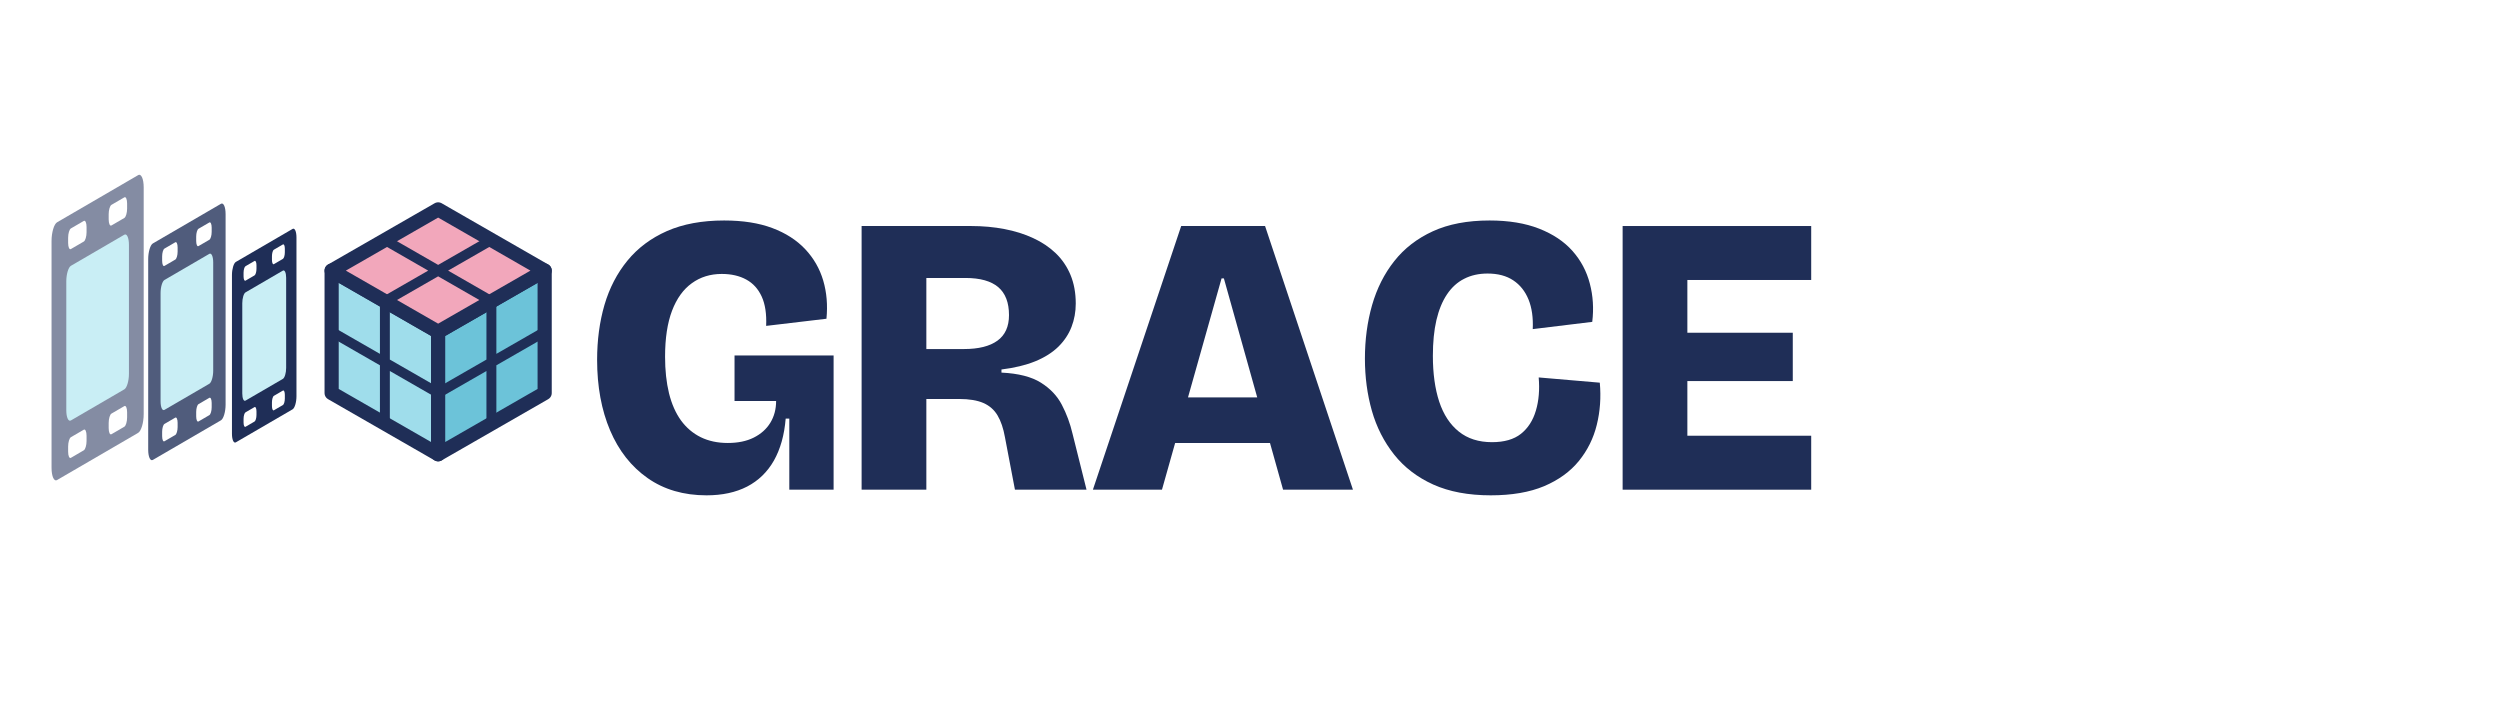
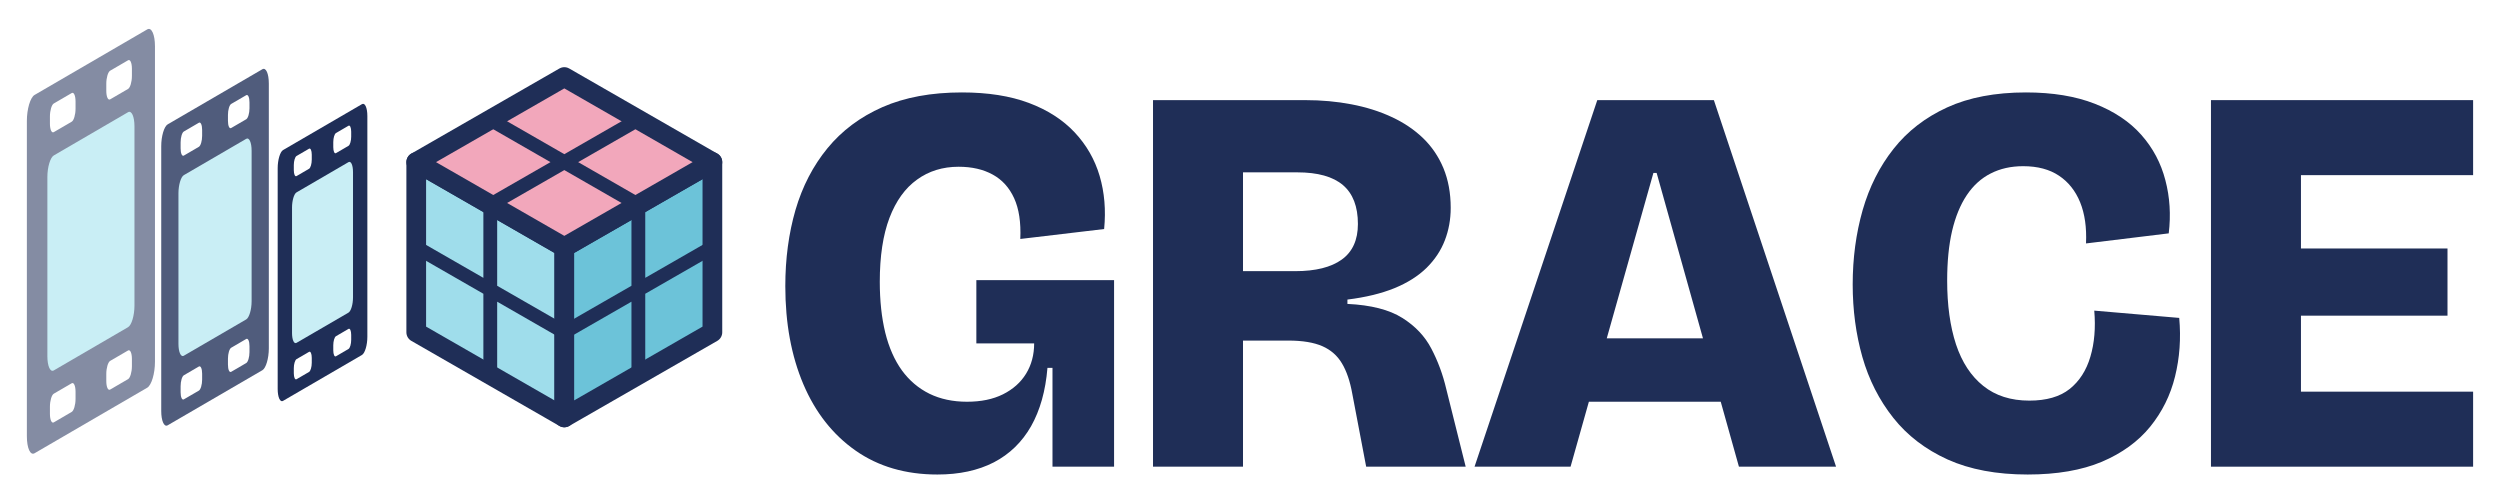
- <svg xmlns="http://www.w3.org/2000/svg" xmlns:xlink="http://www.w3.org/1999/xlink" width="388" height="110" viewBox="0 0 388 110">
+ <svg xmlns="http://www.w3.org/2000/svg" xmlns:xlink="http://www.w3.org/1999/xlink" width="279.1" height="56.0" viewBox="5.0 23.9 279.1 56.0">
  <defs>
    <g>
      <g id="glyph-0-0">
        <path d="M 18.656 0.875 C 15.102 0.875 12.055 -0.016 9.516 -1.797 C 6.973 -3.578 5.031 -6.047 3.688 -9.203 C 2.344 -12.367 1.672 -16.02 1.672 -20.156 C 1.672 -23.207 2.051 -26.047 2.812 -28.672 C 3.582 -31.297 4.77 -33.586 6.375 -35.547 C 7.988 -37.516 10.035 -39.047 12.516 -40.141 C 15.004 -41.234 17.961 -41.781 21.391 -41.781 C 24.285 -41.781 26.773 -41.391 28.859 -40.609 C 30.941 -39.828 32.645 -38.734 33.969 -37.328 C 35.289 -35.922 36.223 -34.297 36.766 -32.453 C 37.305 -30.617 37.473 -28.645 37.266 -26.531 L 27.906 -25.422 C 27.988 -27.273 27.758 -28.789 27.219 -29.969 C 26.676 -31.156 25.879 -32.035 24.828 -32.609 C 23.773 -33.191 22.504 -33.484 21.016 -33.484 C 19.242 -33.484 17.695 -33.004 16.375 -32.047 C 15.051 -31.098 14.023 -29.672 13.297 -27.766 C 12.578 -25.867 12.219 -23.492 12.219 -20.641 C 12.219 -18.535 12.422 -16.645 12.828 -14.969 C 13.242 -13.301 13.863 -11.895 14.688 -10.75 C 15.52 -9.613 16.547 -8.742 17.766 -8.141 C 18.984 -7.547 20.379 -7.25 21.953 -7.25 C 23.516 -7.25 24.852 -7.523 25.969 -8.078 C 27.094 -8.641 27.953 -9.406 28.547 -10.375 C 29.148 -11.352 29.453 -12.484 29.453 -13.766 L 23 -13.766 L 23 -20.828 L 38.375 -20.828 L 38.375 0 L 31.5 0 L 31.5 -11.031 L 30.938 -11.031 C 30.727 -8.469 30.117 -6.297 29.109 -4.516 C 28.098 -2.742 26.711 -1.398 24.953 -0.484 C 23.191 0.422 21.094 0.875 18.656 0.875 Z M 18.656 0.875 " />
      </g>
      <g id="glyph-0-1">
        <path d="M 2.484 0 L 2.484 -40.922 L 19.469 -40.922 C 21.289 -40.922 23.016 -40.766 24.641 -40.453 C 26.273 -40.141 27.766 -39.672 29.109 -39.047 C 30.453 -38.43 31.617 -37.648 32.609 -36.703 C 33.598 -35.754 34.363 -34.629 34.906 -33.328 C 35.445 -32.023 35.719 -30.547 35.719 -28.891 C 35.719 -27.609 35.5 -26.398 35.062 -25.266 C 34.625 -24.129 33.941 -23.102 33.016 -22.188 C 32.086 -21.281 30.891 -20.523 29.422 -19.922 C 27.953 -19.328 26.207 -18.906 24.188 -18.656 L 24.188 -18.172 C 26.82 -18.047 28.863 -17.523 30.312 -16.609 C 31.758 -15.703 32.844 -14.555 33.562 -13.172 C 34.289 -11.785 34.844 -10.289 35.219 -8.688 L 37.391 0 L 26.281 0 L 24.734 -8.125 C 24.484 -9.531 24.098 -10.664 23.578 -11.531 C 23.066 -12.395 22.336 -13.035 21.391 -13.453 C 20.441 -13.867 19.18 -14.078 17.609 -14.078 L 12.531 -14.078 L 12.531 0 Z M 12.531 -21.828 L 18.359 -21.828 C 20.629 -21.828 22.363 -22.258 23.562 -23.125 C 24.758 -23.988 25.359 -25.312 25.359 -27.094 C 25.359 -29.039 24.801 -30.488 23.688 -31.438 C 22.57 -32.383 20.875 -32.859 18.594 -32.859 L 12.531 -32.859 Z M 12.531 -21.828 " />
      </g>
      <g id="glyph-0-2">
        <path d="M 0.25 0 L 13.953 -40.922 L 26.969 -40.922 L 40.609 0 L 29.766 0 L 20.578 -32.797 L 20.219 -32.797 L 10.969 0 Z M 8 -7.25 L 8 -14.328 L 34.094 -14.328 L 34.094 -7.25 Z M 8 -7.25 " />
      </g>
      <g id="glyph-0-3">
        <path d="M 21.141 0.875 C 17.672 0.875 14.695 0.316 12.219 -0.797 C 9.738 -1.922 7.711 -3.473 6.141 -5.453 C 4.566 -7.441 3.414 -9.707 2.688 -12.25 C 1.969 -14.789 1.609 -17.488 1.609 -20.344 C 1.609 -23.27 1.977 -26.035 2.719 -28.641 C 3.469 -31.242 4.617 -33.523 6.172 -35.484 C 7.723 -37.453 9.719 -38.992 12.156 -40.109 C 14.594 -41.223 17.523 -41.781 20.953 -41.781 C 23.93 -41.781 26.492 -41.359 28.641 -40.516 C 30.797 -39.672 32.523 -38.516 33.828 -37.047 C 35.129 -35.578 36.023 -33.891 36.516 -31.984 C 37.016 -30.086 37.141 -28.109 36.891 -26.047 L 27.656 -24.922 C 27.738 -26.703 27.52 -28.234 27 -29.516 C 26.477 -30.797 25.691 -31.785 24.641 -32.484 C 23.586 -33.191 22.254 -33.547 20.641 -33.547 C 19.273 -33.547 18.066 -33.273 17.016 -32.734 C 15.961 -32.203 15.07 -31.395 14.344 -30.312 C 13.625 -29.238 13.078 -27.906 12.703 -26.312 C 12.336 -24.727 12.156 -22.879 12.156 -20.766 C 12.156 -18.035 12.484 -15.664 13.141 -13.656 C 13.805 -11.656 14.82 -10.109 16.188 -9.016 C 17.551 -7.922 19.266 -7.375 21.328 -7.375 C 23.234 -7.375 24.734 -7.805 25.828 -8.672 C 26.922 -9.547 27.691 -10.742 28.141 -12.266 C 28.598 -13.797 28.742 -15.516 28.578 -17.422 L 38.062 -16.609 C 38.27 -14.336 38.113 -12.156 37.594 -10.062 C 37.082 -7.977 36.156 -6.109 34.812 -4.453 C 33.469 -2.805 31.672 -1.504 29.422 -0.547 C 27.172 0.398 24.41 0.875 21.141 0.875 Z M 21.141 0.875 " />
      </g>
      <g id="glyph-0-4">
        <path d="M 2.484 0 L 2.484 -40.922 L 12.531 -40.922 L 12.531 0 Z M 9.984 0 L 9.984 -8.375 L 31.75 -8.375 L 31.75 0 Z M 9.984 -16.859 L 9.984 -24.359 L 28.891 -24.359 L 28.891 -16.859 Z M 9.984 -32.547 L 9.984 -40.922 L 31.75 -40.922 L 31.75 -32.547 Z M 9.984 -32.547 " />
      </g>
    </g>
  </defs>
  <path fill-rule="nonzero" fill="rgb(12.157%, 18.039%, 34.118%)" fill-opacity="0.55" d="M 21.441 27.18 C 21.914 26.902 22.301 27.754 22.301 29.078 L 22.301 64.281 C 22.301 65.605 21.914 66.902 21.441 67.18 L 8.859 74.5 C 8.383 74.777 8 73.926 8 72.602 L 8 37.398 C 8 36.074 8.383 34.777 8.859 34.5 Z M 21.441 27.18 " />
  <path fill-rule="nonzero" fill="rgb(78.824%, 93.333%, 96.078%)" fill-opacity="1" d="M 19.297 36.426 C 19.691 36.199 20.012 36.906 20.012 38.012 L 20.012 58.012 C 20.012 59.117 19.691 60.199 19.297 60.426 L 11.004 65.254 C 10.609 65.484 10.289 64.773 10.289 63.668 L 10.289 43.668 C 10.289 42.562 10.609 41.484 11.004 41.254 Z M 19.297 36.426 " />
  <path fill-rule="nonzero" fill="rgb(100%, 100%, 100%)" fill-opacity="1" d="M 13.004 34.289 C 13.242 34.148 13.434 34.574 13.434 35.238 L 13.434 36.039 C 13.434 36.699 13.242 37.352 13.004 37.488 L 11.004 38.652 C 10.766 38.789 10.574 38.363 10.574 37.703 L 10.574 36.902 C 10.574 36.238 10.766 35.59 11.004 35.453 Z M 13.004 34.289 " />
  <path fill-rule="nonzero" fill="rgb(100%, 100%, 100%)" fill-opacity="1" d="M 19.297 30.629 C 19.535 30.488 19.727 30.914 19.727 31.578 L 19.727 32.379 C 19.727 33.039 19.535 33.688 19.297 33.828 L 17.297 34.992 C 17.059 35.129 16.867 34.703 16.867 34.043 L 16.867 33.242 C 16.867 32.578 17.059 31.93 17.297 31.793 Z M 19.297 30.629 " />
  <path fill-rule="nonzero" fill="rgb(100%, 100%, 100%)" fill-opacity="1" d="M 13.004 66.688 C 13.242 66.551 13.434 66.977 13.434 67.637 L 13.434 68.438 C 13.434 69.102 13.242 69.75 13.004 69.887 L 11.004 71.055 C 10.766 71.191 10.574 70.766 10.574 70.102 L 10.574 69.301 C 10.574 68.641 10.766 67.992 11.004 67.852 Z M 13.004 66.688 " />
  <path fill-rule="nonzero" fill="rgb(100%, 100%, 100%)" fill-opacity="1" d="M 19.297 63.027 C 19.535 62.891 19.727 63.316 19.727 63.977 L 19.727 64.777 C 19.727 65.441 19.535 66.09 19.297 66.227 L 17.297 67.391 C 17.059 67.531 16.867 67.105 16.867 66.441 L 16.867 65.641 C 16.867 64.98 17.059 64.328 17.297 64.191 Z M 19.297 63.027 " />
  <path fill-rule="nonzero" fill="rgb(12.157%, 18.039%, 34.118%)" fill-opacity="0.78" d="M 34.293 31.629 C 34.688 31.398 35.012 32.113 35.012 33.227 L 35.012 62.797 C 35.012 63.91 34.688 65 34.293 65.23 L 23.723 71.379 C 23.324 71.613 23 70.898 23 69.785 L 23 40.215 C 23 39.102 23.324 38.012 23.723 37.781 Z M 34.293 31.629 " />
  <path fill-rule="nonzero" fill="rgb(78.824%, 93.333%, 96.078%)" fill-opacity="1" d="M 32.488 39.398 C 32.82 39.207 33.09 39.801 33.09 40.73 L 33.09 57.531 C 33.09 58.457 32.82 59.367 32.488 59.559 L 25.523 63.613 C 25.191 63.805 24.922 63.211 24.922 62.281 L 24.922 45.48 C 24.922 44.555 25.191 43.645 25.523 43.453 Z M 32.488 39.398 " />
  <path fill-rule="nonzero" fill="rgb(100%, 100%, 100%)" fill-opacity="1" d="M 27.203 37.602 C 27.402 37.484 27.566 37.844 27.566 38.398 L 27.566 39.07 C 27.566 39.629 27.402 40.176 27.203 40.289 L 25.523 41.27 C 25.324 41.383 25.164 41.027 25.164 40.469 L 25.164 39.797 C 25.164 39.242 25.324 38.695 25.523 38.582 Z M 27.203 37.602 " />
  <path fill-rule="nonzero" fill="rgb(100%, 100%, 100%)" fill-opacity="1" d="M 32.488 34.527 C 32.688 34.41 32.852 34.77 32.852 35.324 L 32.852 35.996 C 32.852 36.555 32.688 37.098 32.488 37.215 L 30.809 38.191 C 30.609 38.309 30.449 37.953 30.449 37.395 L 30.449 36.723 C 30.449 36.168 30.609 35.621 30.809 35.504 Z M 32.488 34.527 " />
  <path fill-rule="nonzero" fill="rgb(100%, 100%, 100%)" fill-opacity="1" d="M 27.203 64.816 C 27.402 64.703 27.566 65.059 27.566 65.617 L 27.566 66.289 C 27.566 66.844 27.402 67.391 27.203 67.508 L 25.523 68.484 C 25.324 68.602 25.164 68.242 25.164 67.688 L 25.164 67.016 C 25.164 66.457 25.324 65.914 25.523 65.797 Z M 27.203 64.816 " />
  <path fill-rule="nonzero" fill="rgb(100%, 100%, 100%)" fill-opacity="1" d="M 32.488 61.742 C 32.688 61.629 32.852 61.984 32.852 62.543 L 32.852 63.215 C 32.852 63.77 32.688 64.316 32.488 64.43 L 30.809 65.41 C 30.609 65.523 30.449 65.168 30.449 64.609 L 30.449 63.938 C 30.449 63.383 30.609 62.836 30.809 62.723 Z M 32.488 61.742 " />
  <path fill-rule="nonzero" fill="rgb(12.157%, 18.039%, 34.118%)" fill-opacity="1" d="M 45.41 35.527 C 45.742 35.332 46.012 35.93 46.012 36.855 L 46.012 61.496 C 46.012 62.426 45.742 63.332 45.41 63.527 L 36.602 68.652 C 36.27 68.844 36 68.246 36 67.32 L 36 42.68 C 36 41.754 36.27 40.844 36.602 40.652 Z M 45.41 35.527 " />
  <path fill-rule="nonzero" fill="rgb(78.824%, 93.333%, 96.078%)" fill-opacity="1" d="M 43.906 42 C 44.184 41.84 44.41 42.336 44.41 43.109 L 44.41 57.109 C 44.41 57.883 44.184 58.637 43.906 58.801 L 38.102 62.176 C 37.824 62.336 37.602 61.84 37.602 61.066 L 37.602 47.066 C 37.602 46.297 37.824 45.539 38.102 45.379 Z M 43.906 42 " />
  <path fill-rule="nonzero" fill="rgb(100%, 100%, 100%)" fill-opacity="1" d="M 39.504 40.5 C 39.668 40.406 39.805 40.703 39.805 41.168 L 39.805 41.727 C 39.805 42.191 39.668 42.645 39.504 42.742 L 38.102 43.559 C 37.938 43.652 37.801 43.355 37.801 42.891 L 37.801 42.332 C 37.801 41.867 37.938 41.414 38.102 41.316 Z M 39.504 40.5 " />
  <path fill-rule="nonzero" fill="rgb(100%, 100%, 100%)" fill-opacity="1" d="M 43.906 37.938 C 44.074 37.844 44.207 38.141 44.207 38.605 L 44.207 39.164 C 44.207 39.629 44.074 40.082 43.906 40.18 L 42.508 40.996 C 42.34 41.09 42.207 40.793 42.207 40.328 L 42.207 39.77 C 42.207 39.305 42.34 38.852 42.508 38.754 Z M 43.906 37.938 " />
  <path fill-rule="nonzero" fill="rgb(100%, 100%, 100%)" fill-opacity="1" d="M 39.504 63.18 C 39.668 63.086 39.805 63.383 39.805 63.848 L 39.805 64.406 C 39.805 64.871 39.668 65.324 39.504 65.422 L 38.102 66.238 C 37.938 66.332 37.801 66.035 37.801 65.57 L 37.801 65.012 C 37.801 64.547 37.938 64.094 38.102 63.996 Z M 39.504 63.18 " />
  <path fill-rule="nonzero" fill="rgb(100%, 100%, 100%)" fill-opacity="1" d="M 43.906 60.617 C 44.074 60.523 44.207 60.82 44.207 61.285 L 44.207 61.844 C 44.207 62.309 44.074 62.762 43.906 62.859 L 42.508 63.676 C 42.34 63.77 42.207 63.473 42.207 63.008 L 42.207 62.449 C 42.207 61.984 42.34 61.531 42.508 61.434 Z M 43.906 60.617 " />
  <path fill-rule="nonzero" fill="rgb(62.353%, 86.667%, 92.157%)" fill-opacity="1" stroke-width="2.2" stroke-linecap="butt" stroke-linejoin="round" stroke="rgb(12.157%, 18.039%, 34.118%)" stroke-opacity="1" stroke-miterlimit="10" d="M 46.469 37 L 63 46.5 L 63 65.5 L 46.469 56 Z M 46.469 37 " transform="matrix(1, 0, 0, 1, 5, 5)" />
  <path fill-rule="nonzero" fill="rgb(42.353%, 76.471%, 85.098%)" fill-opacity="1" stroke-width="2.2" stroke-linecap="butt" stroke-linejoin="round" stroke="rgb(12.157%, 18.039%, 34.118%)" stroke-opacity="1" stroke-miterlimit="10" d="M 63 46.5 L 79.531 37 L 79.531 56 L 63 65.5 Z M 63 46.5 " transform="matrix(1, 0, 0, 1, 5, 5)" />
  <path fill-rule="nonzero" fill="rgb(94.902%, 65.49%, 73.333%)" fill-opacity="1" stroke-width="2.2" stroke-linecap="butt" stroke-linejoin="round" stroke="rgb(12.157%, 18.039%, 34.118%)" stroke-opacity="1" stroke-miterlimit="10" d="M 63 27.5 L 79.531 37 L 63 46.5 L 46.469 37 Z M 63 27.5 " transform="matrix(1, 0, 0, 1, 5, 5)" />
  <path fill="none" stroke-width="1.54" stroke-linecap="butt" stroke-linejoin="round" stroke="rgb(12.157%, 18.039%, 34.118%)" stroke-opacity="1" stroke-miterlimit="10" d="M 54.734 41.75 L 54.734 60.75 M 46.469 46.5 L 63 56 " transform="matrix(1, 0, 0, 1, 5, 5)" />
  <path fill="none" stroke-width="1.54" stroke-linecap="butt" stroke-linejoin="round" stroke="rgb(12.157%, 18.039%, 34.118%)" stroke-opacity="1" stroke-miterlimit="10" d="M 71.266 41.75 L 71.266 60.75 M 63 56 L 79.531 46.5 " transform="matrix(1, 0, 0, 1, 5, 5)" />
  <path fill="none" stroke-width="1.54" stroke-linecap="butt" stroke-linejoin="round" stroke="rgb(12.157%, 18.039%, 34.118%)" stroke-opacity="1" stroke-miterlimit="10" d="M 71.266 32.25 L 54.734 41.75 M 54.734 32.25 L 71.266 41.75 " transform="matrix(1, 0, 0, 1, 5, 5)" />
  <g fill="rgb(12.157%, 18.039%, 34.118%)" fill-opacity="1">
    <use xlink:href="#glyph-0-0" x="91" y="76" />
    <use xlink:href="#glyph-0-1" x="131.238" y="76" />
    <use xlink:href="#glyph-0-2" x="169.368" y="76" />
    <use xlink:href="#glyph-0-3" x="210.226" y="76" />
    <use xlink:href="#glyph-0-4" x="249.348" y="76" />
  </g>
</svg>
